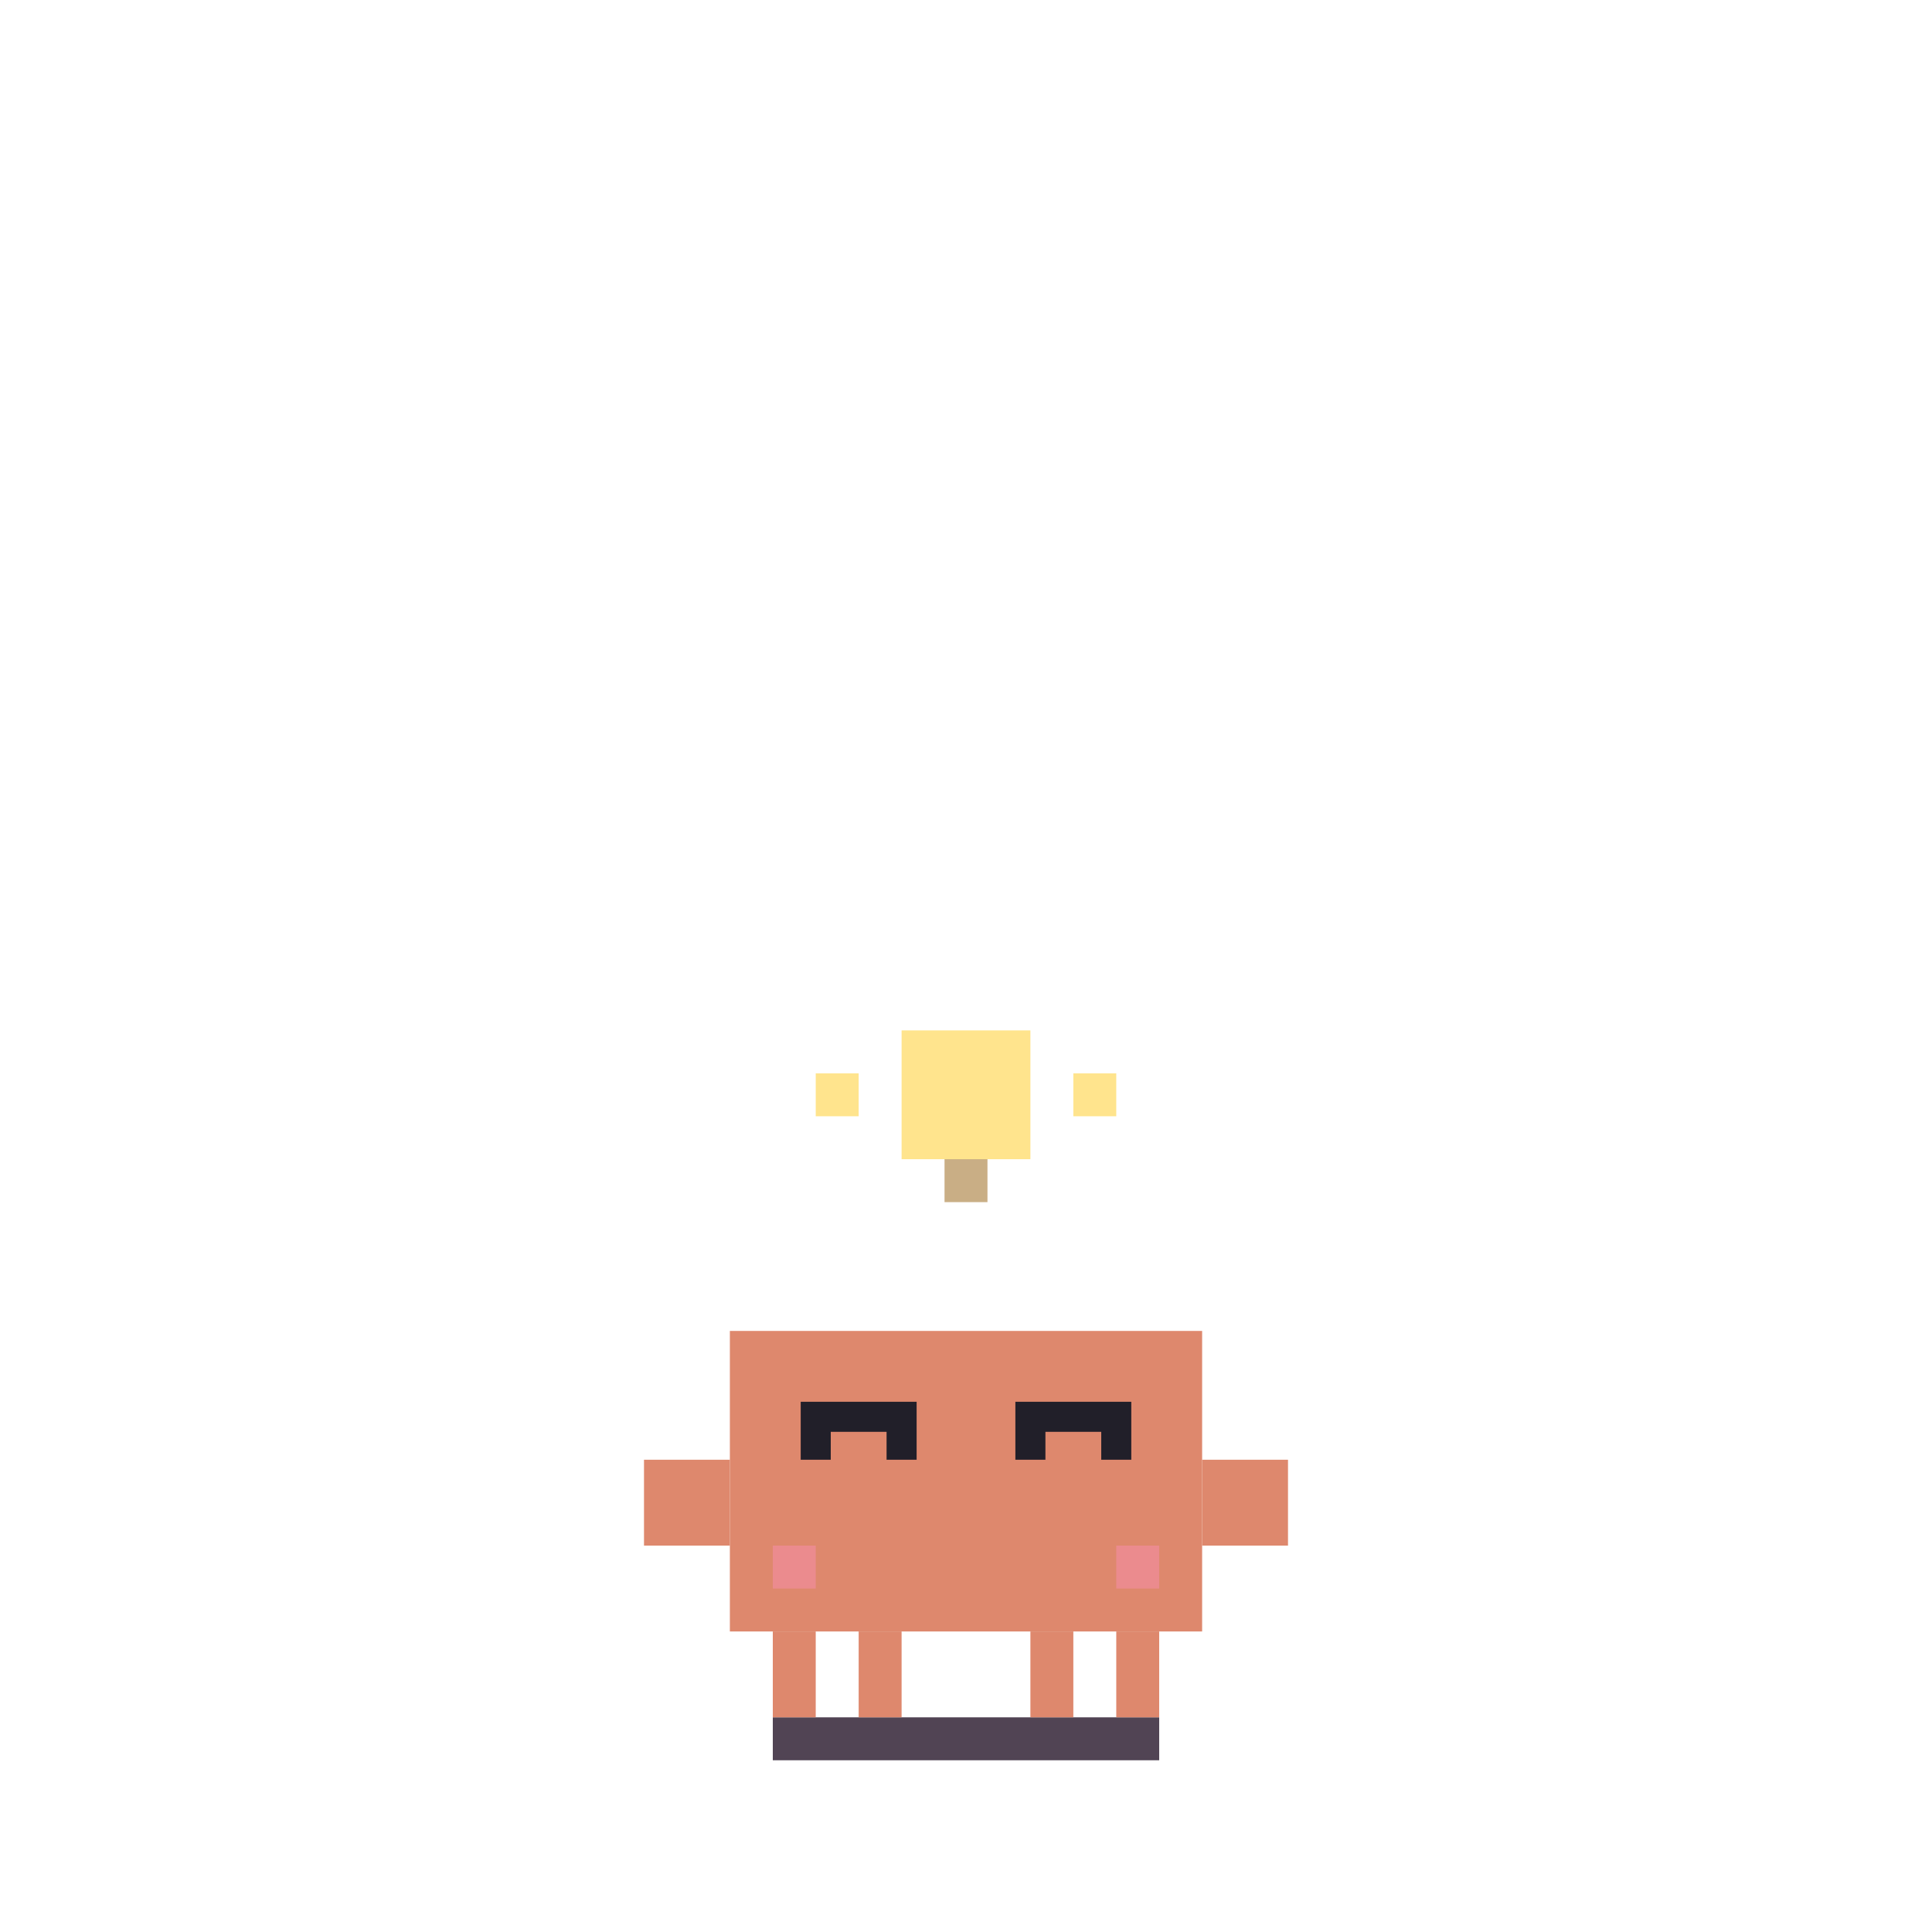
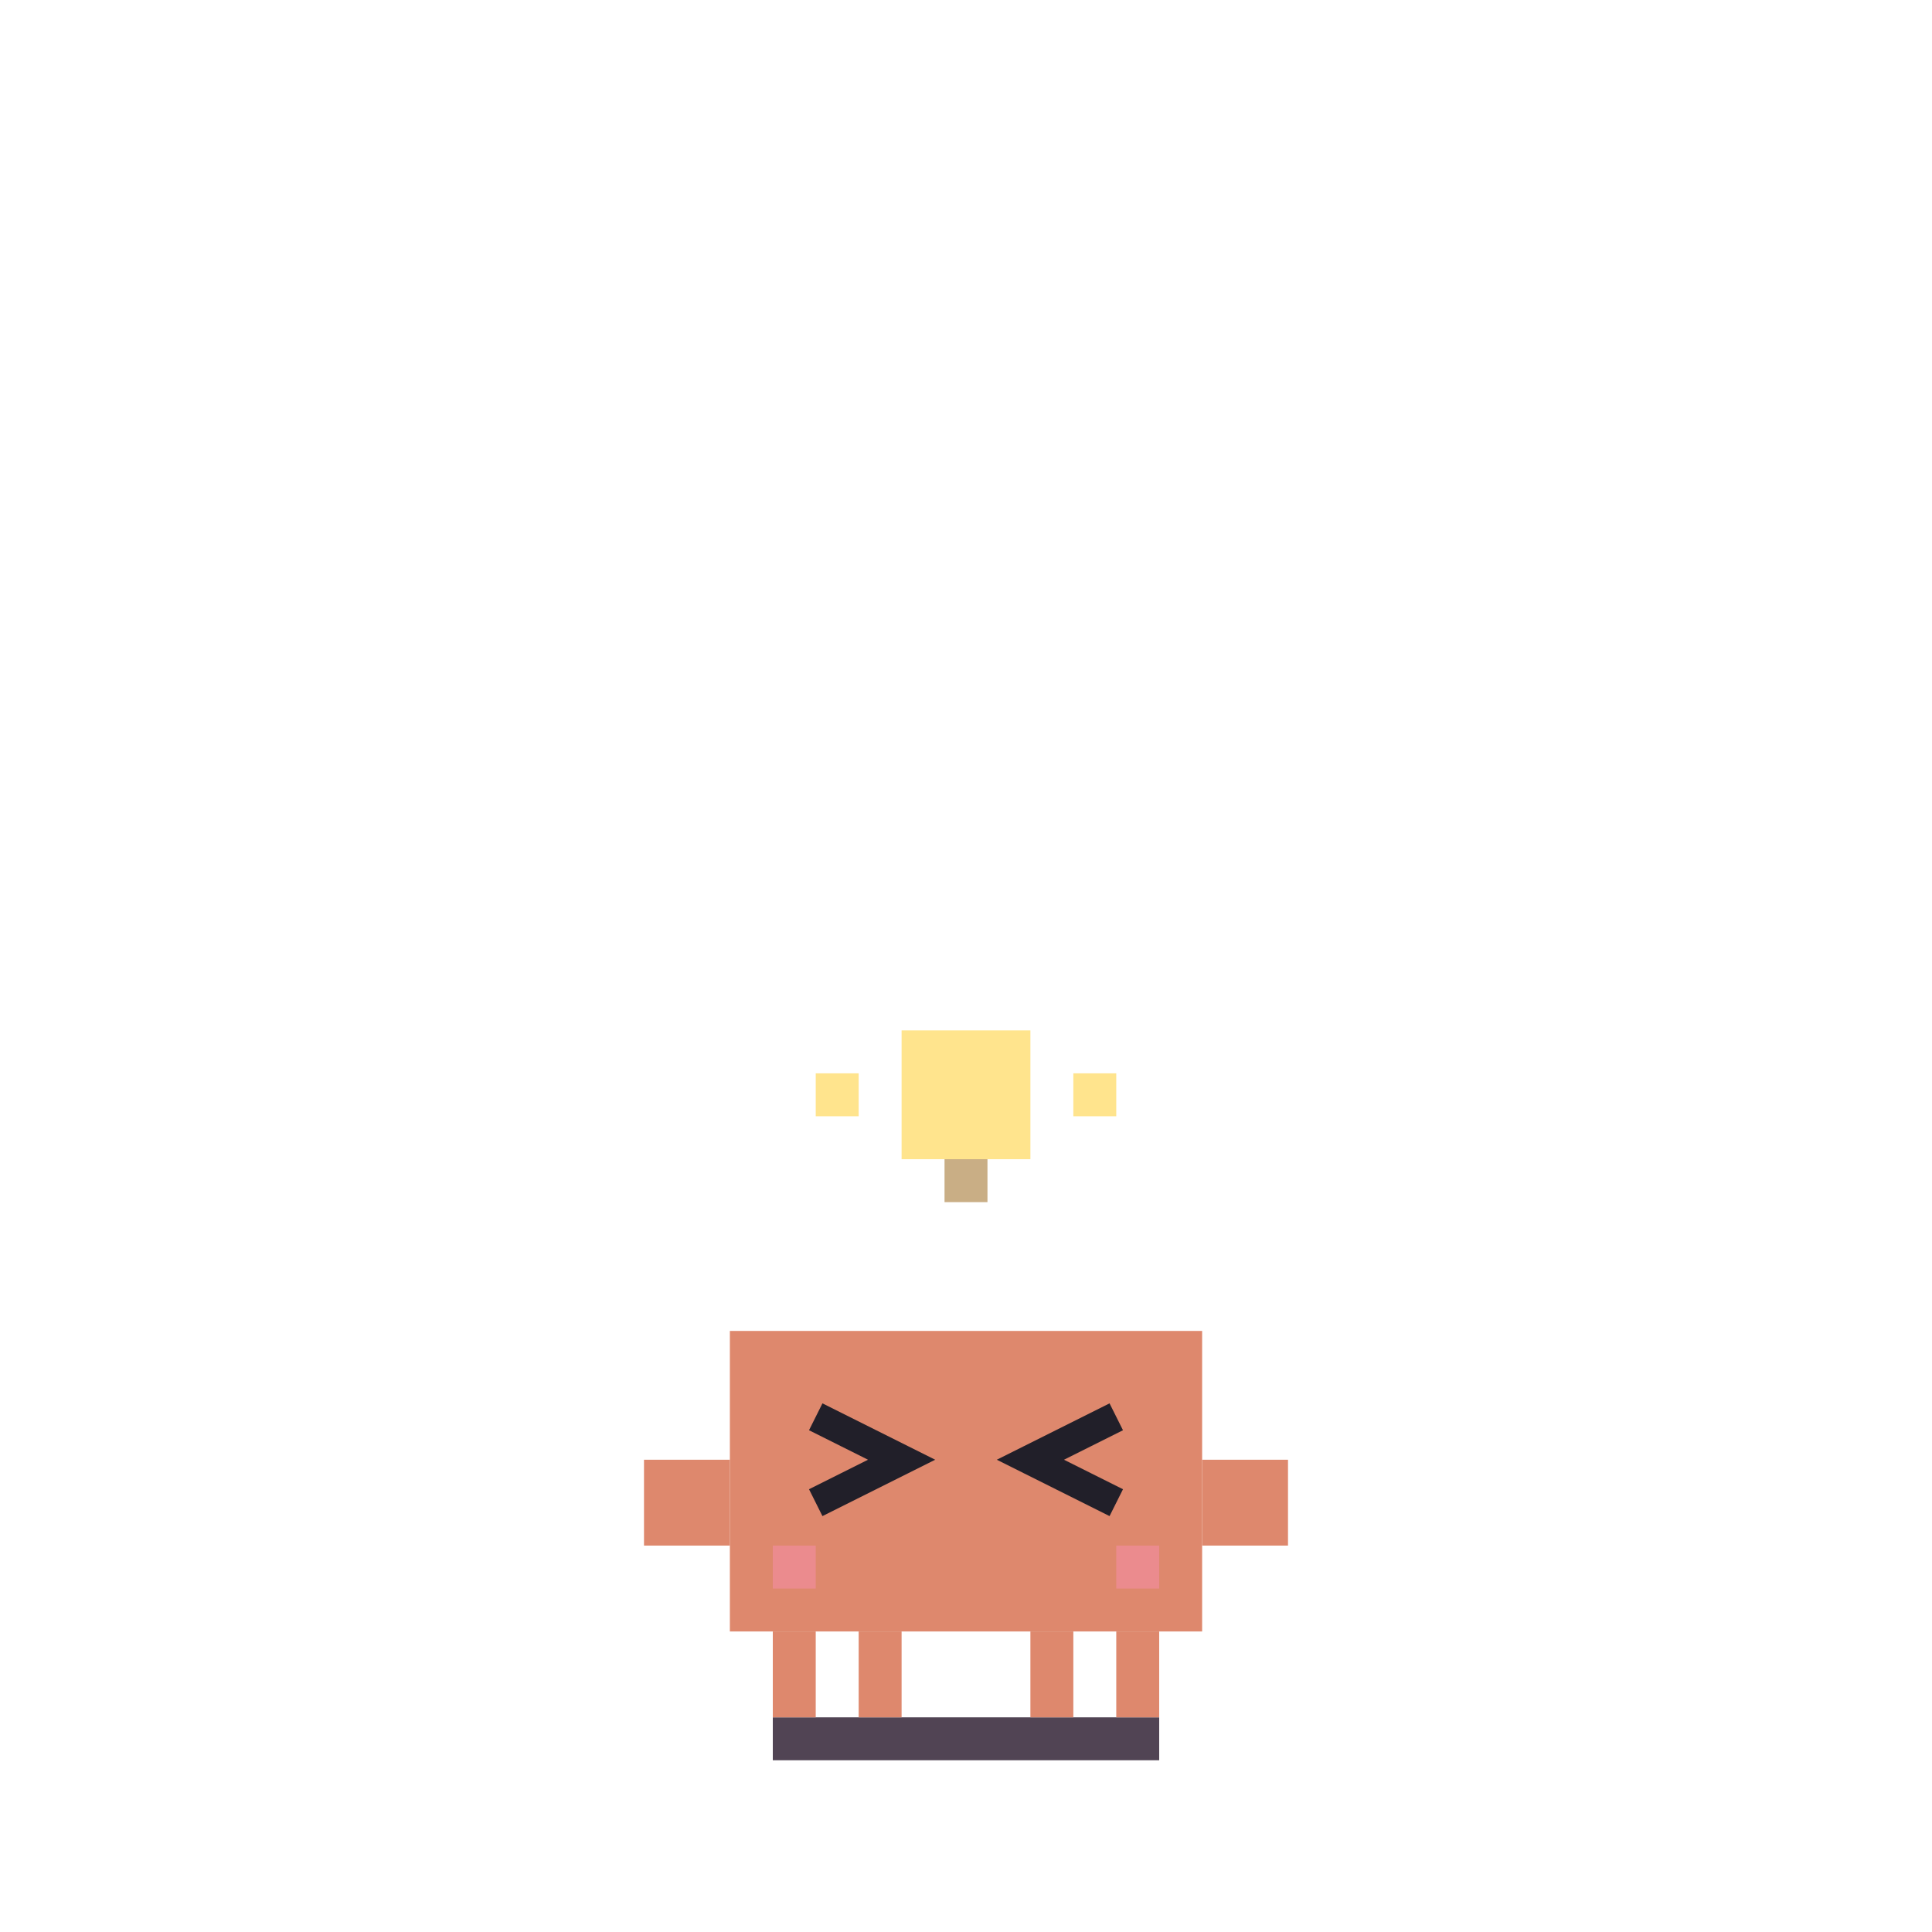
<svg xmlns="http://www.w3.org/2000/svg" viewBox="-15 -25 45 45" width="500" height="500">
  <style>.body{transform-box:view-box;transform-origin:7.5px 15px;transform:translate(0px,0px) rotate(0deg) scale(1,1);animation:body 4s infinite cubic-bezier(.45,0,.55,1)}@keyframes body{0%{transform:translate(0px,0px) rotate(0deg) scale(1,1)}20%{transform:translate(0px,0px) rotate(0deg) scale(1,1)}32%{transform:translate(0px,0px) rotate(0deg) scale(1.06,0.93);animation-timing-function:cubic-bezier(.22,1,.36,1)}38%{transform:translate(0px,-2.2px) rotate(0deg) scale(0.95,1.06);animation-timing-function:cubic-bezier(.64,0,.78,0)}48%{transform:translate(0px,0px) rotate(0deg) scale(1.05,0.95);animation-timing-function:cubic-bezier(.22,1,.36,1)}56%{transform:translate(0px,-0.6px) rotate(0deg) scale(1,1)}64%{transform:translate(0px,0px) rotate(0deg) scale(1,1)}100%{transform:translate(0px,0px) rotate(0deg) scale(1,1)}}.left{transform-box:fill-box;transform-origin:100% 50%;transform:translate(0,0) rotate(0deg) scale(1);animation:left 4s infinite ease-in-out}@keyframes left{0%,100%{transform:translate(0,0) rotate(0deg) scale(1)}}.right{transform-box:fill-box;transform-origin:0% 50%;transform:translate(0px,0px) rotate(0deg) scale(1,1);animation:right 4s infinite cubic-bezier(.45,0,.55,1)}@keyframes right{0%{transform:translate(0px,0px) rotate(0deg) scale(1,1)}32%{transform:translate(0px,0px) rotate(10deg) scale(1,1);animation-timing-function:cubic-bezier(.22,1,.36,1)}38%{transform:translate(0px,0px) rotate(-100deg) scale(1,1)}46%{transform:translate(0px,0px) rotate(-88deg) scale(1,1)}54%{transform:translate(0px,0px) rotate(-96deg) scale(1,1)}70%{transform:translate(0px,0px) rotate(-90deg) scale(1,1);animation-timing-function:cubic-bezier(.64,0,.78,0)}82%{transform:translate(0px,0px) rotate(0deg) scale(1,1);animation-timing-function:cubic-bezier(.22,1,.36,1)}100%{transform:translate(0px,0px) rotate(0deg) scale(1,1)}}.feet{transform-box:fill-box;transform-origin:50% 100%;transform:translate(0,0) rotate(0deg) scale(1);animation:feet 4s infinite ease-in-out}@keyframes feet{0%,100%{transform:translate(0,0) rotate(0deg) scale(1)}}.prop{transform-box:fill-box;transform-origin:50% 50%;animation:prop 4s infinite cubic-bezier(.45,0,.55,1)}@keyframes prop{0%{transform:translate(0px,1px) rotate(0deg) scale(0.3,0.3);opacity:0}34%{transform:translate(0px,1px) rotate(0deg) scale(0.3,0.3);opacity:0;animation-timing-function:cubic-bezier(.34,1.56,.64,1)}42%{transform:translate(0px,-0.5px) rotate(0deg) scale(1.1,1.1);opacity:1}50%{transform:translate(0px,0px) rotate(0deg) scale(1,1)}62%{transform:translate(0px,-0.3px) rotate(0deg) scale(1.05,1.05)}74%{transform:translate(0px,0px) rotate(0deg) scale(1,1)}84%{transform:translate(0px,0px) rotate(0deg) scale(1,1);opacity:1;animation-timing-function:cubic-bezier(.64,0,.78,0)}94%{transform:translate(0px,-1px) rotate(0deg) scale(0.9,0.9);opacity:0}100%{transform:translate(0px,-1px) rotate(0deg) scale(0.9,0.9);opacity:0}}</style>
  <rect x="3" y="15" width="9" height="1" fill="#514454" />
  <g id="accessory-anchor" class="body">
    <g fill="#DE886D">
      <g class="feet">
        <rect x="3" y="13" width="1" height="2" />
        <rect x="5" y="13" width="1" height="2" />
        <rect x="9" y="13" width="1" height="2" />
        <rect x="11" y="13" width="1" height="2" />
      </g>
      <rect x="2" y="6" width="11" height="7" />
      <g class="left">
        <rect x="0" y="9" width="2" height="2" />
      </g>
      <g class="right">
        <rect x="13" y="9" width="2" height="2" />
      </g>
    </g>
-     <path d="M4 9v-1h2v1M9 9v-1h2v1" fill="none" stroke="#211F29" stroke-width="0.7" />
+     <path d="M4 8l2 1l-2 1M11 8l-2 1l2 1" fill="none" stroke="#211F29" stroke-width="0.7" />
    <g class="blush" opacity=".65">
      <rect x="3" y="11" width="1" height="1" fill="#F28E9F" />
      <rect x="11" y="11" width="1" height="1" fill="#F28E9F" />
    </g>
  </g>
  <g class="prop">
    <rect x="6" y="-1" width="3" height="3" fill="#FFE48D" />
    <rect x="7" y="2" width="1" height="1" fill="#C9AE85" />
    <rect x="4" y="0" width="1" height="1" fill="#FFE48D" />
    <rect x="10" y="0" width="1" height="1" fill="#FFE48D" />
  </g>
</svg>
